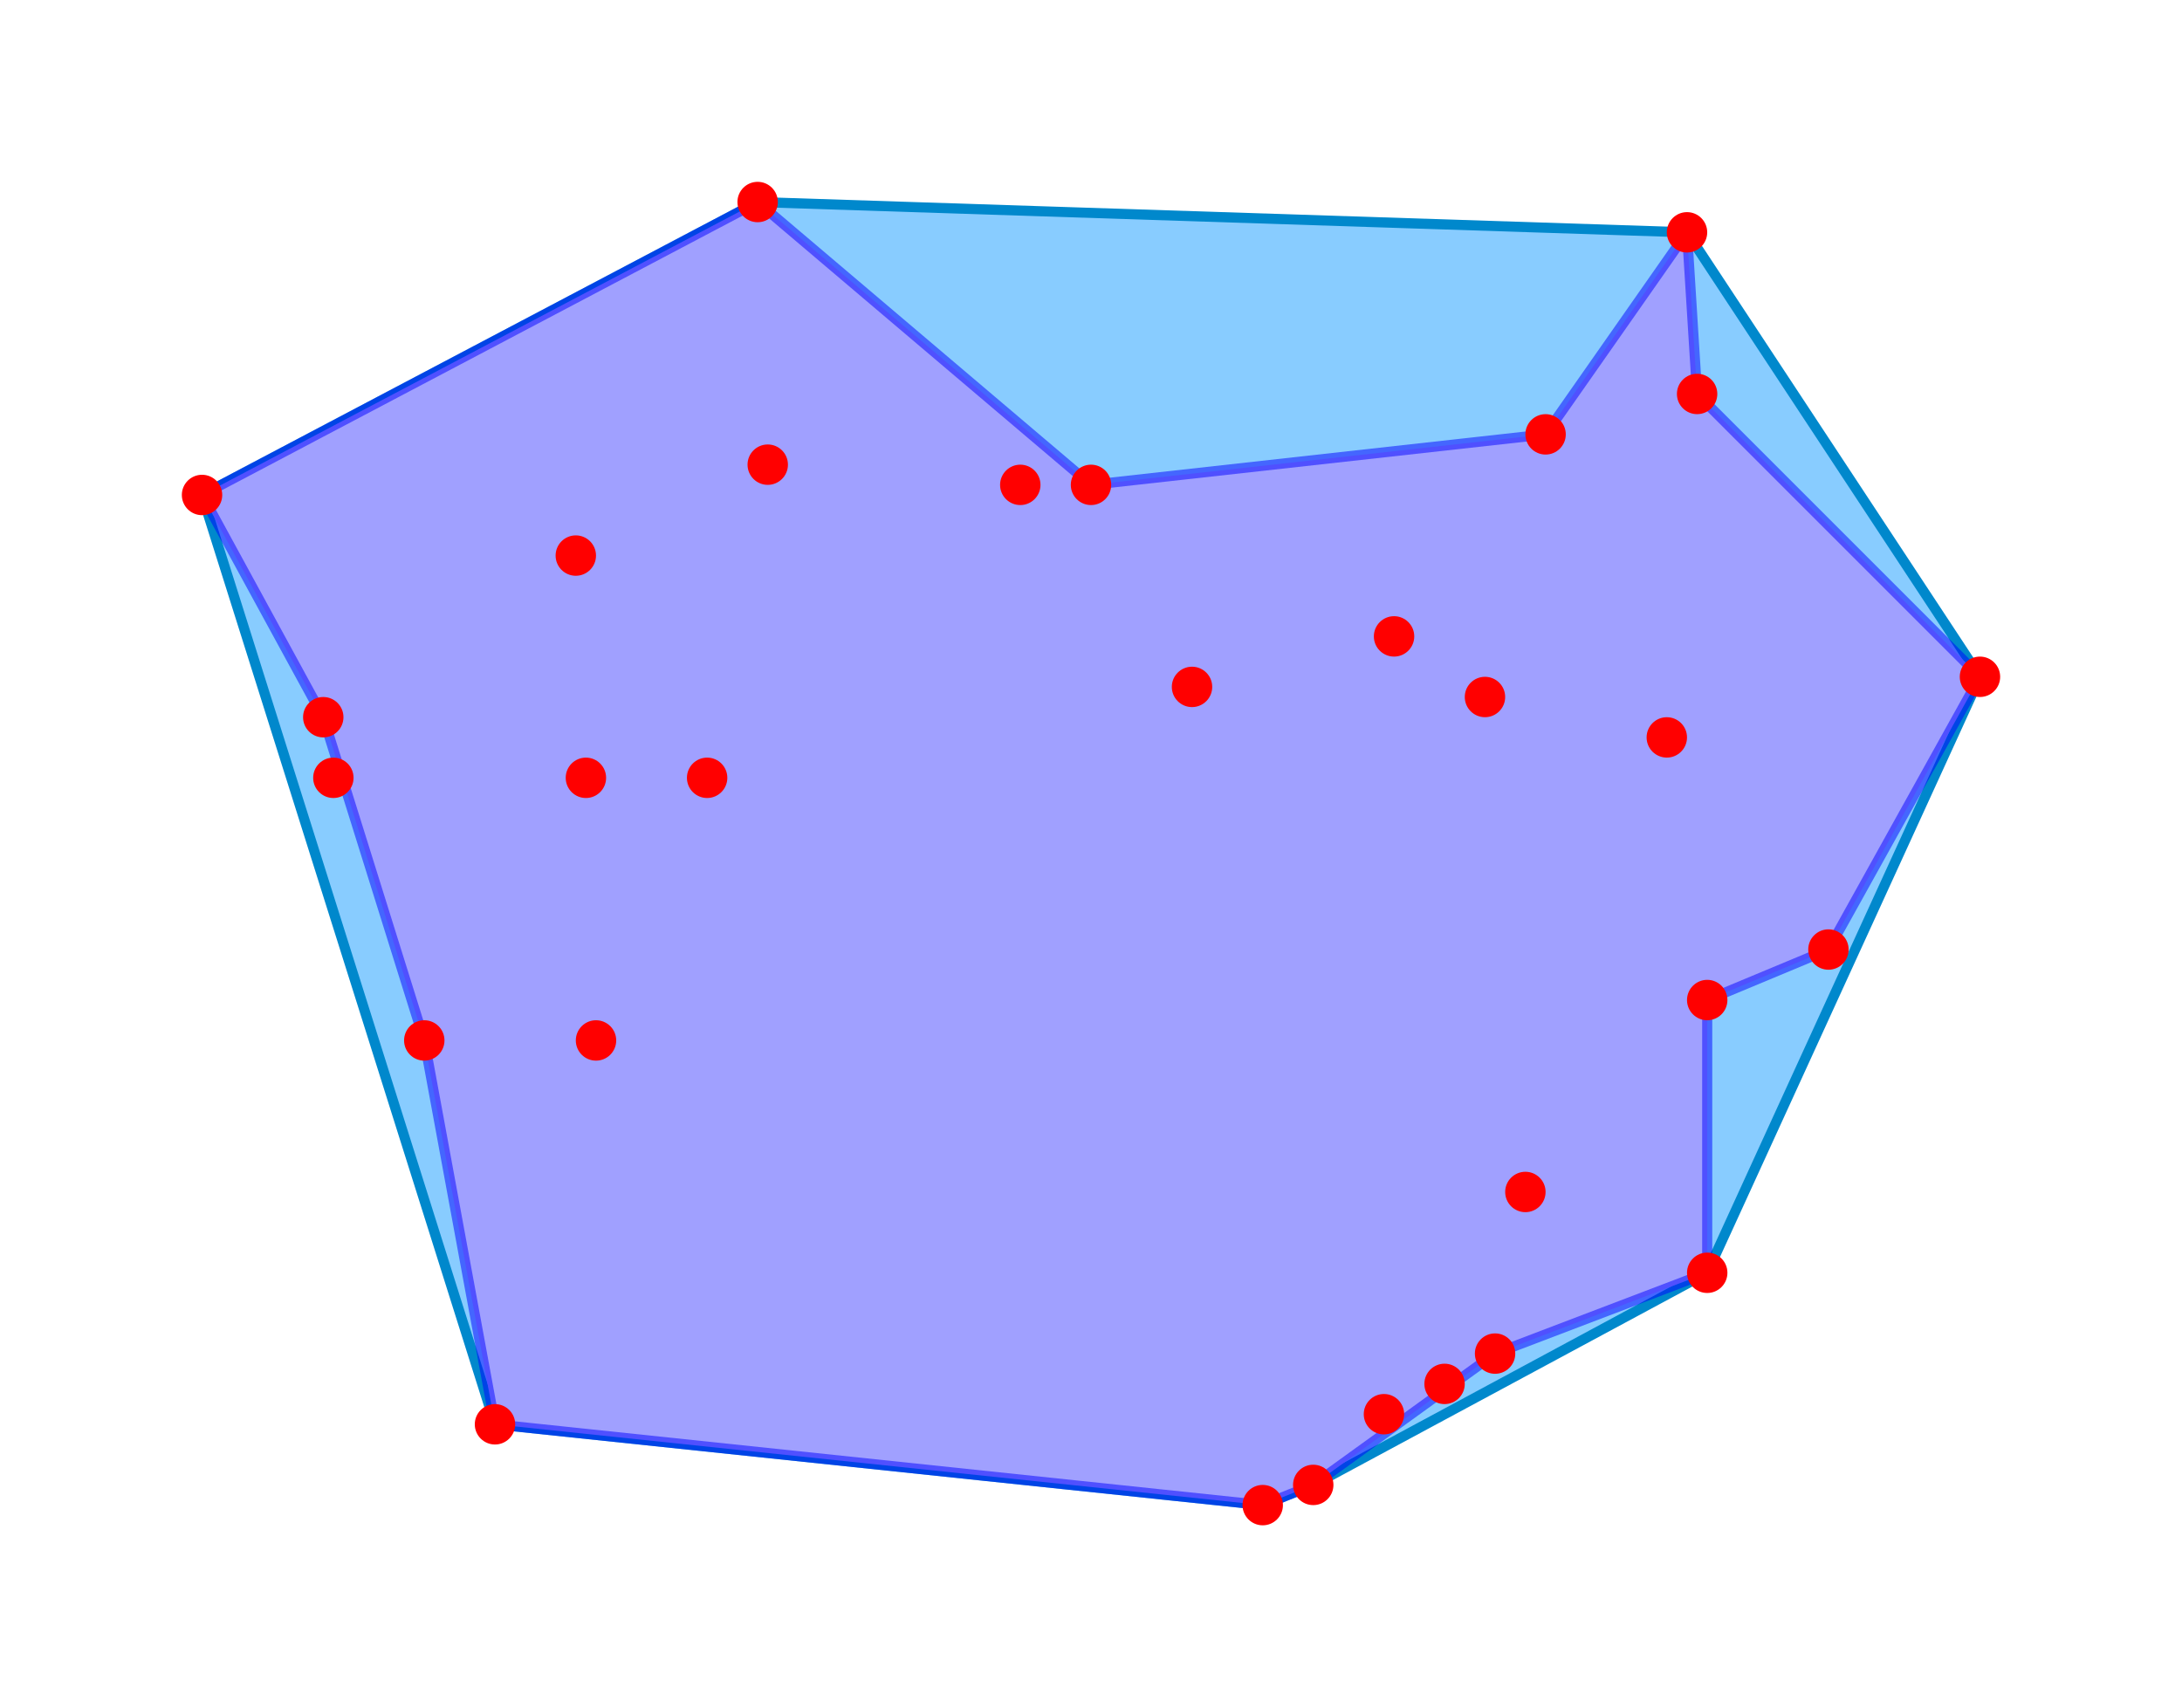
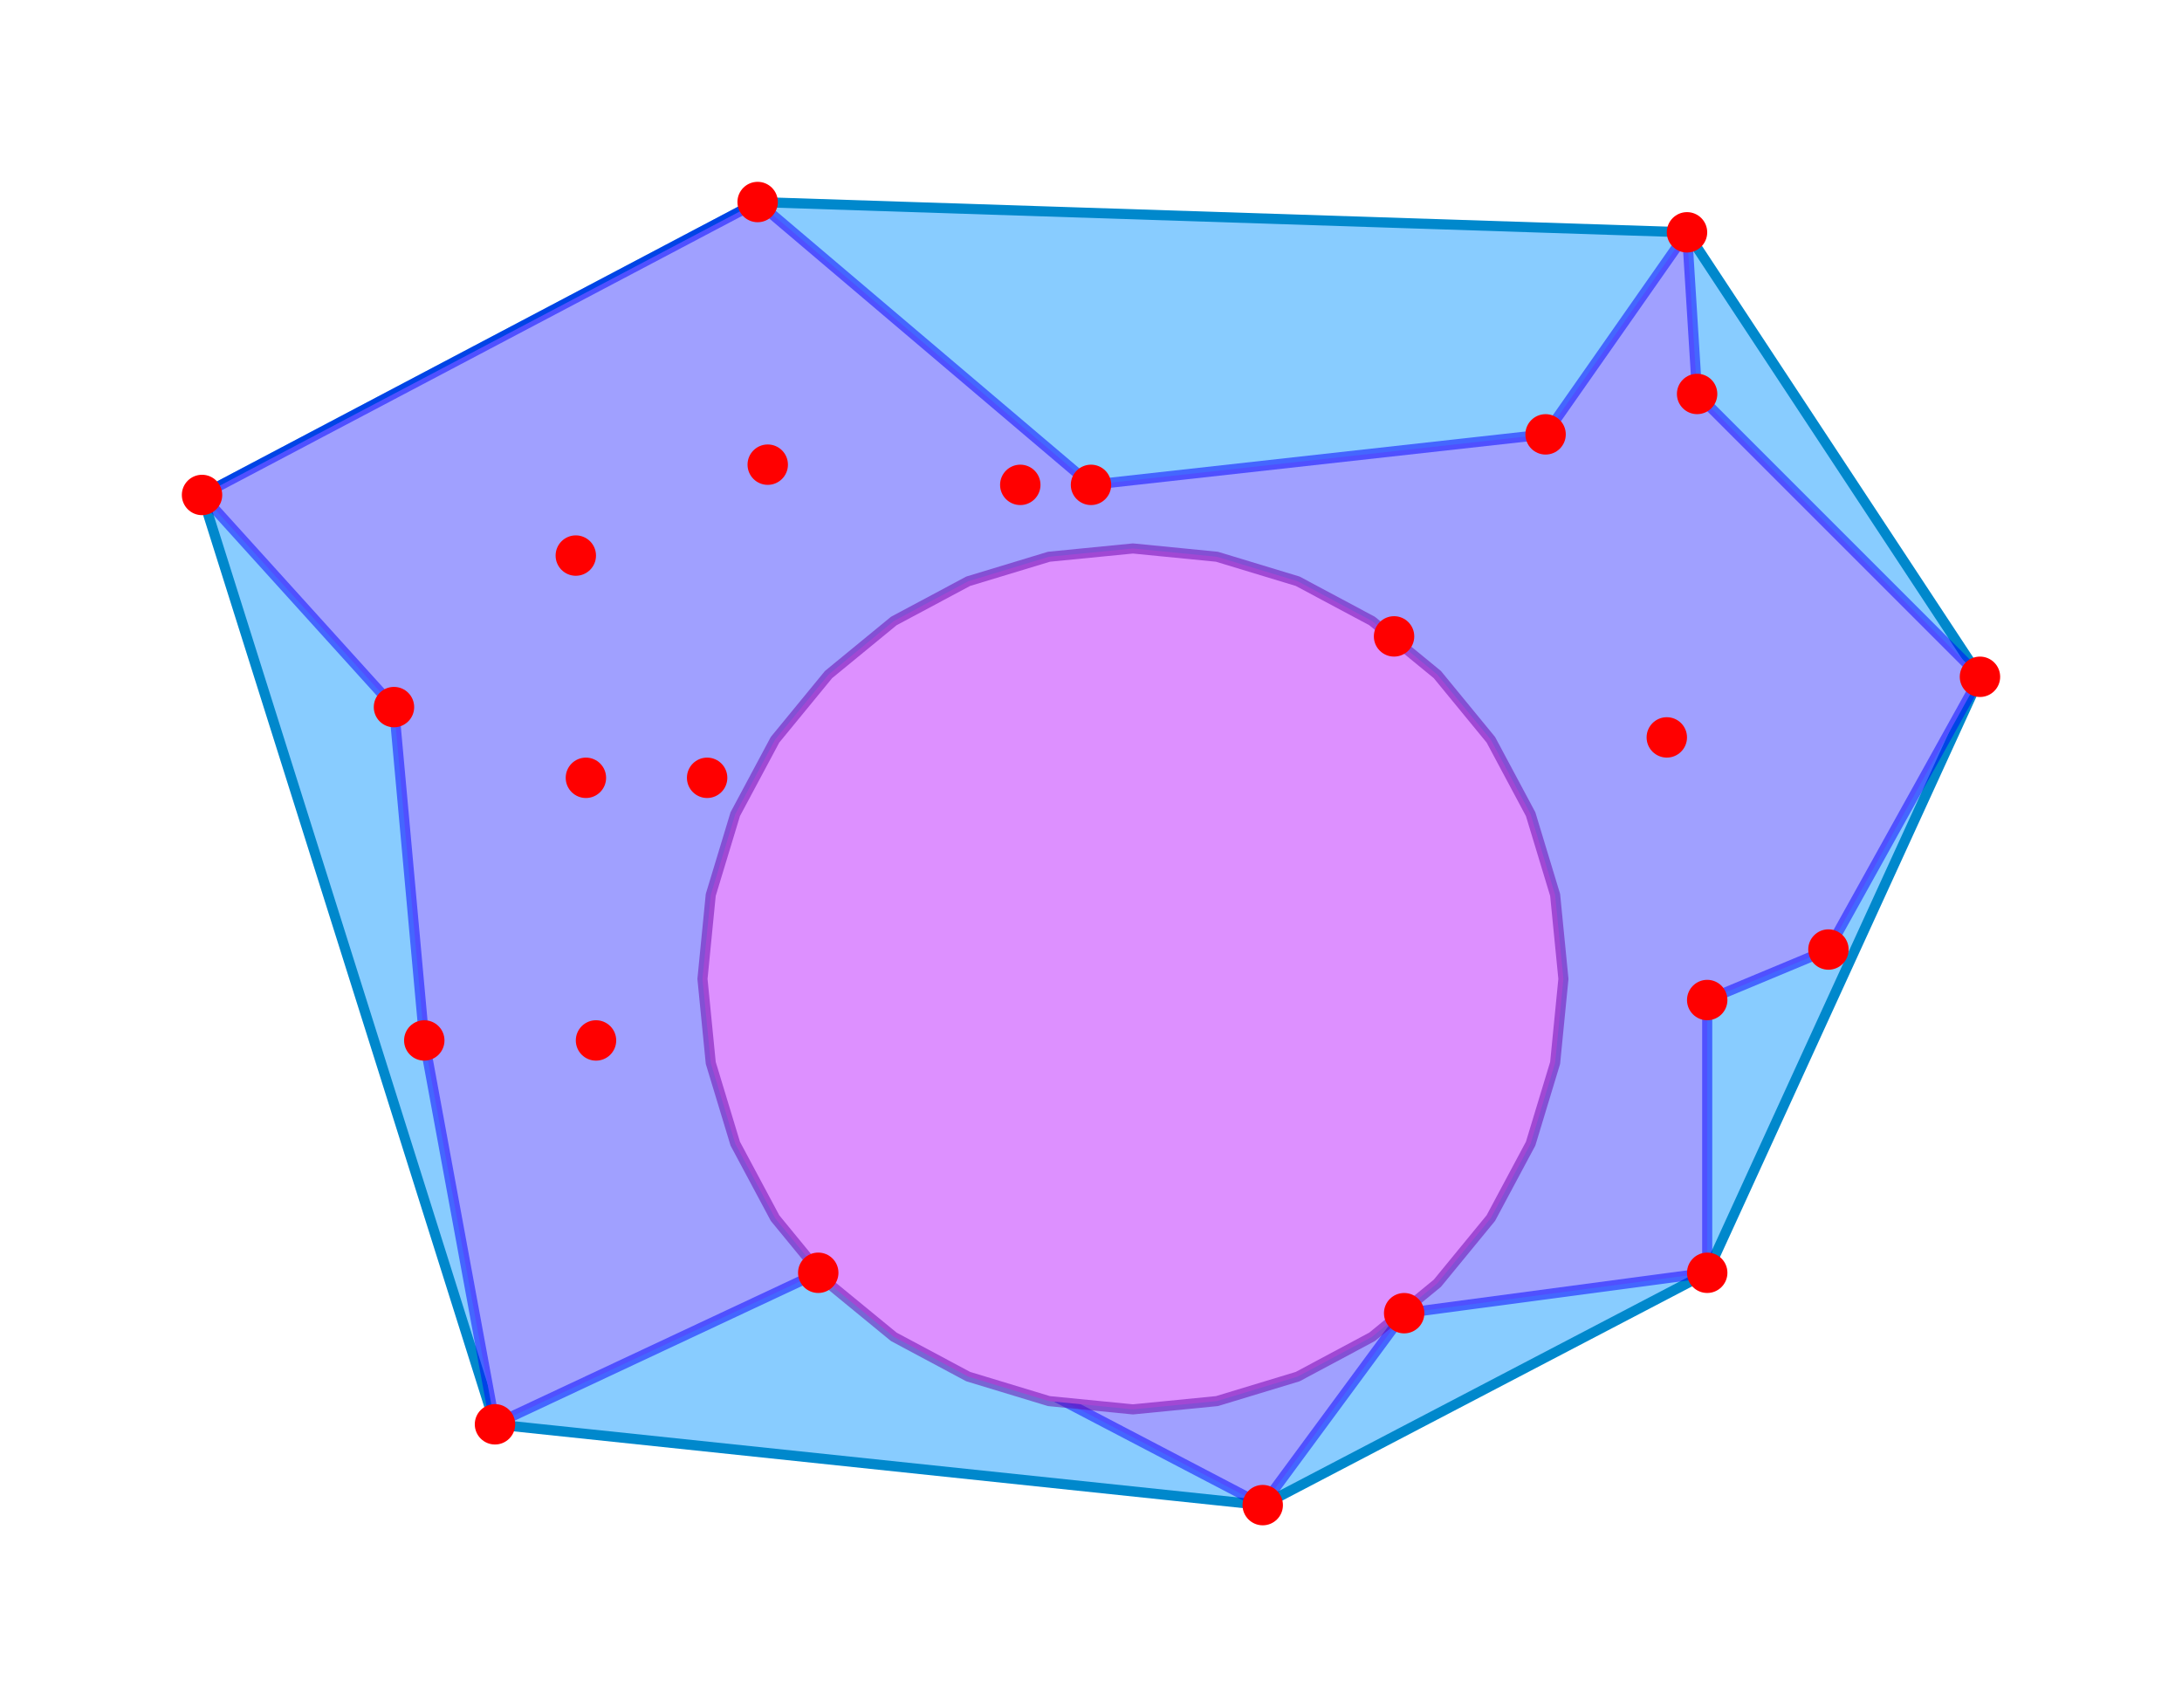
<svg xmlns="http://www.w3.org/2000/svg" viewBox="9 -206 216 169">
-   <path style="stroke:#0088cc; stroke-width:1; stroke-linejoin:round; fill:#88ccff; " fill-rule="evenodd" d="M 134 -57 L 58 -65 29 -157 84 -186 176 -183 205 -139 178 -80 139 -59 Z" />
-   <g style="stroke:#0000ff; stroke-width:1; stroke-opacity:0.5; stroke-linejoin:round; fill:#a0a0ff; ">
-     <circle r="1" cx="42" cy="-129" />
-     <path fill-rule="evenodd" d="M 134 -57 L 134 -57 58 -65 58 -65 51 -103 51 -103 41 -135 29 -157 29 -157 84 -186 84 -186 84 -186 117 -158 162 -163 176 -183 177 -167 205 -139 190 -112 178 -107 178 -80 157 -72 139 -59 Z" />
-   </g>
+   <path style="stroke:#0088cc; stroke-width:1; stroke-linejoin:round; fill:#88ccff; " fill-rule="evenodd" d="M 134 -57 L 58 -65 29 -157 84 -186 176 -183 205 -139 178 -80 Z" />
+   <path style="stroke:#0000ff; stroke-width:1; stroke-opacity:0.5; stroke-linejoin:round; fill:#a0a0ff; " fill-rule="evenodd" d="M 134 -57 L 134 -57 90 -80 58 -65 51 -103 51 -103 48 -136 29 -157 29 -157 84 -186 84 -186 117 -158 162 -163 176 -183 177 -167 205 -139 190 -112 178 -107 178 -80 148 -76 Z" />
+   <path style="stroke:#6600aa; stroke-width:1; stroke-opacity:0.5; stroke-linejoin:round; fill:#dd90ff; " fill-rule="evenodd" d="M 163.765 -109.091 L 162.946 -100.778 160.521 -92.784 156.583 -85.417 151.284 -78.959 144.826 -73.66 137.459 -69.722 129.465 -67.297 121.152 -66.478 112.838 -67.297 104.845 -69.722 97.477 -73.66 91.02 -78.959 85.721 -85.417 81.783 -92.784 79.358 -100.778 78.539 -109.091 79.358 -117.405 81.783 -125.399 85.721 -132.766 91.02 -139.223 97.477 -144.523 104.845 -148.46 112.838 -150.885 121.152 -151.704 129.465 -150.885 137.459 -148.46 144.826 -144.523 151.284 -139.223 156.583 -132.766 160.521 -125.399 162.946 -117.405 Z" />
  <g style="fill:#ff0000; ">
    <circle r="2" cx="178" cy="-80" />
    <circle r="2" cx="174" cy="-133" />
-     <circle r="2" cx="42" cy="-129" />
    <circle r="2" cx="66" cy="-151" />
    <circle r="2" cx="162" cy="-163" />
-     <circle r="2" cx="127" cy="-138" />
    <circle r="2" cx="205" cy="-139" />
-     <circle r="2" cx="160" cy="-88" />
    <circle r="2" cx="147" cy="-143" />
    <circle r="2" cx="29" cy="-157" />
    <circle r="2" cx="85" cy="-160" />
-     <circle r="2" cx="146" cy="-66" />
    <circle r="2" cx="79" cy="-129" />
-     <circle r="2" cx="139" cy="-59" />
    <circle r="2" cx="117" cy="-158" />
    <circle r="2" cx="110" cy="-158" />
    <circle r="2" cx="84" cy="-186" />
    <circle r="2" cx="134" cy="-57" />
-     <circle r="2" cx="157" cy="-72" />
    <circle r="2" cx="177" cy="-167" />
    <circle r="2" cx="178" cy="-107" />
-     <circle r="2" cx="156" cy="-137" />
    <circle r="2" cx="190" cy="-112" />
    <circle r="2" cx="58" cy="-65" />
    <circle r="2" cx="67" cy="-129" />
-     <circle r="2" cx="152" cy="-69" />
    <circle r="2" cx="68" cy="-103" />
    <circle r="2" cx="176" cy="-183" />
-     <circle r="2" cx="41" cy="-135" />
    <circle r="2" cx="51" cy="-103" />
+     <circle r="2" cx="90" cy="-80" />
+     <circle r="2" cx="48" cy="-136" />
+     <circle r="2" cx="148" cy="-76" />
  </g>
</svg>
